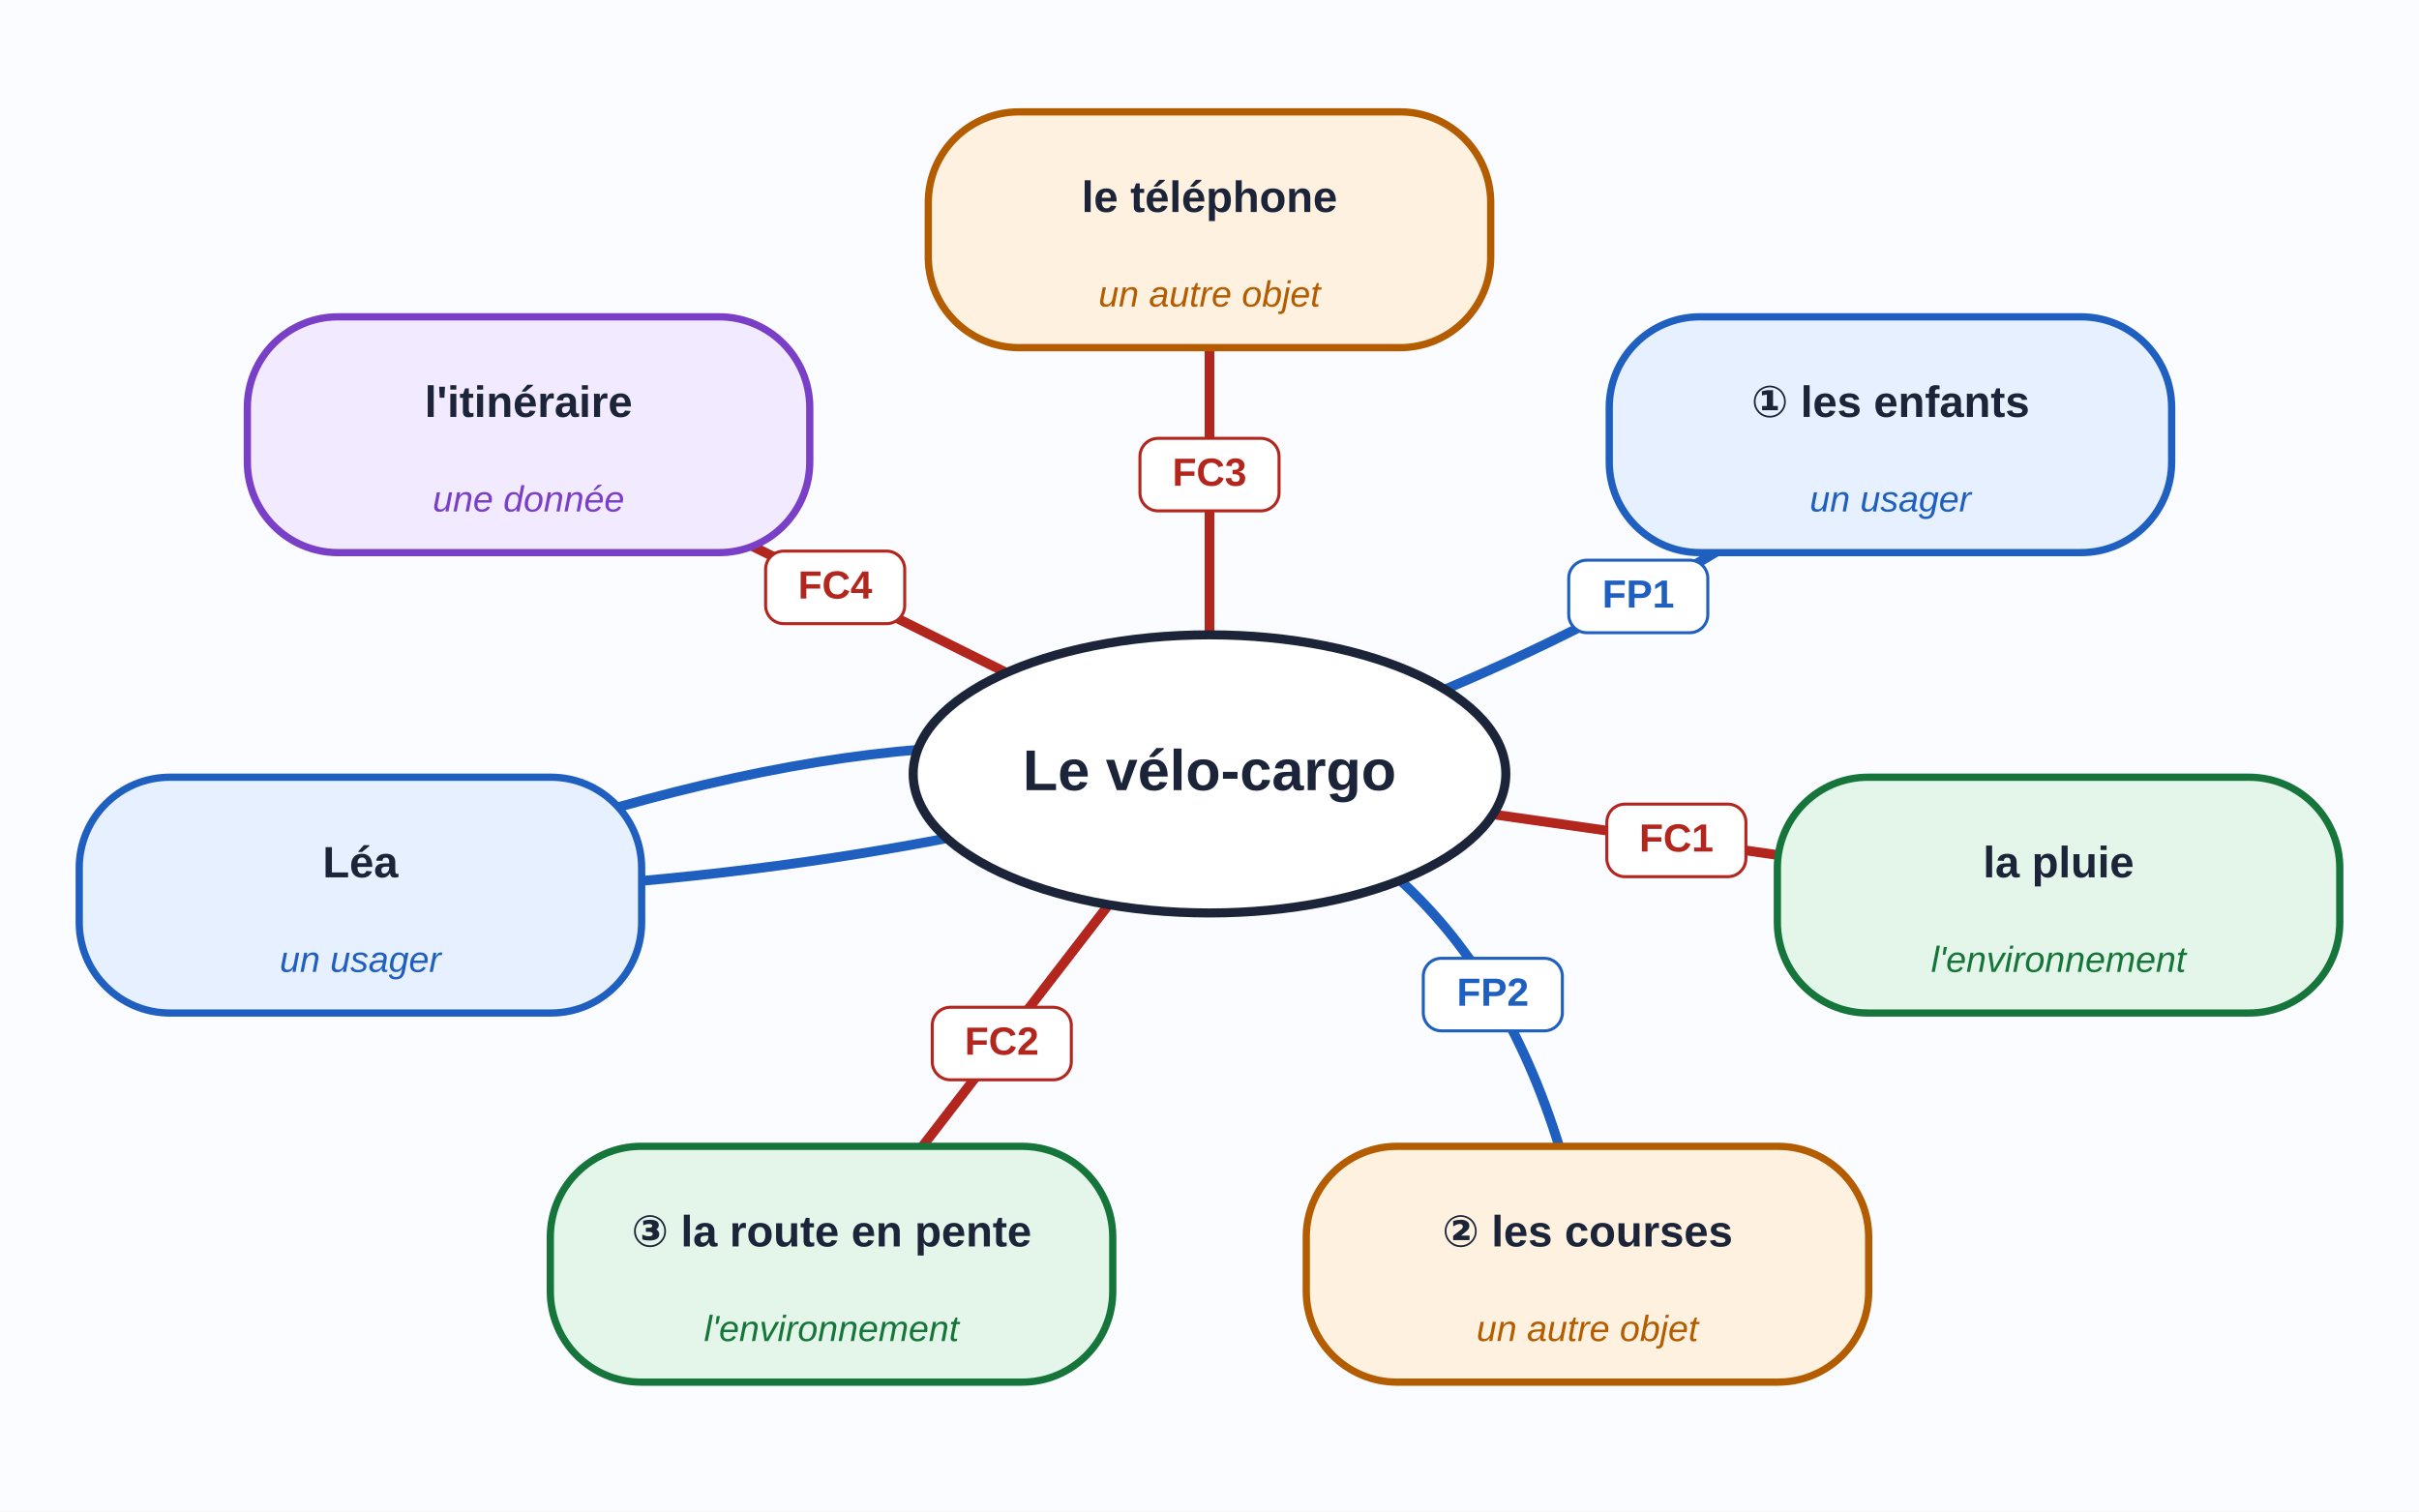
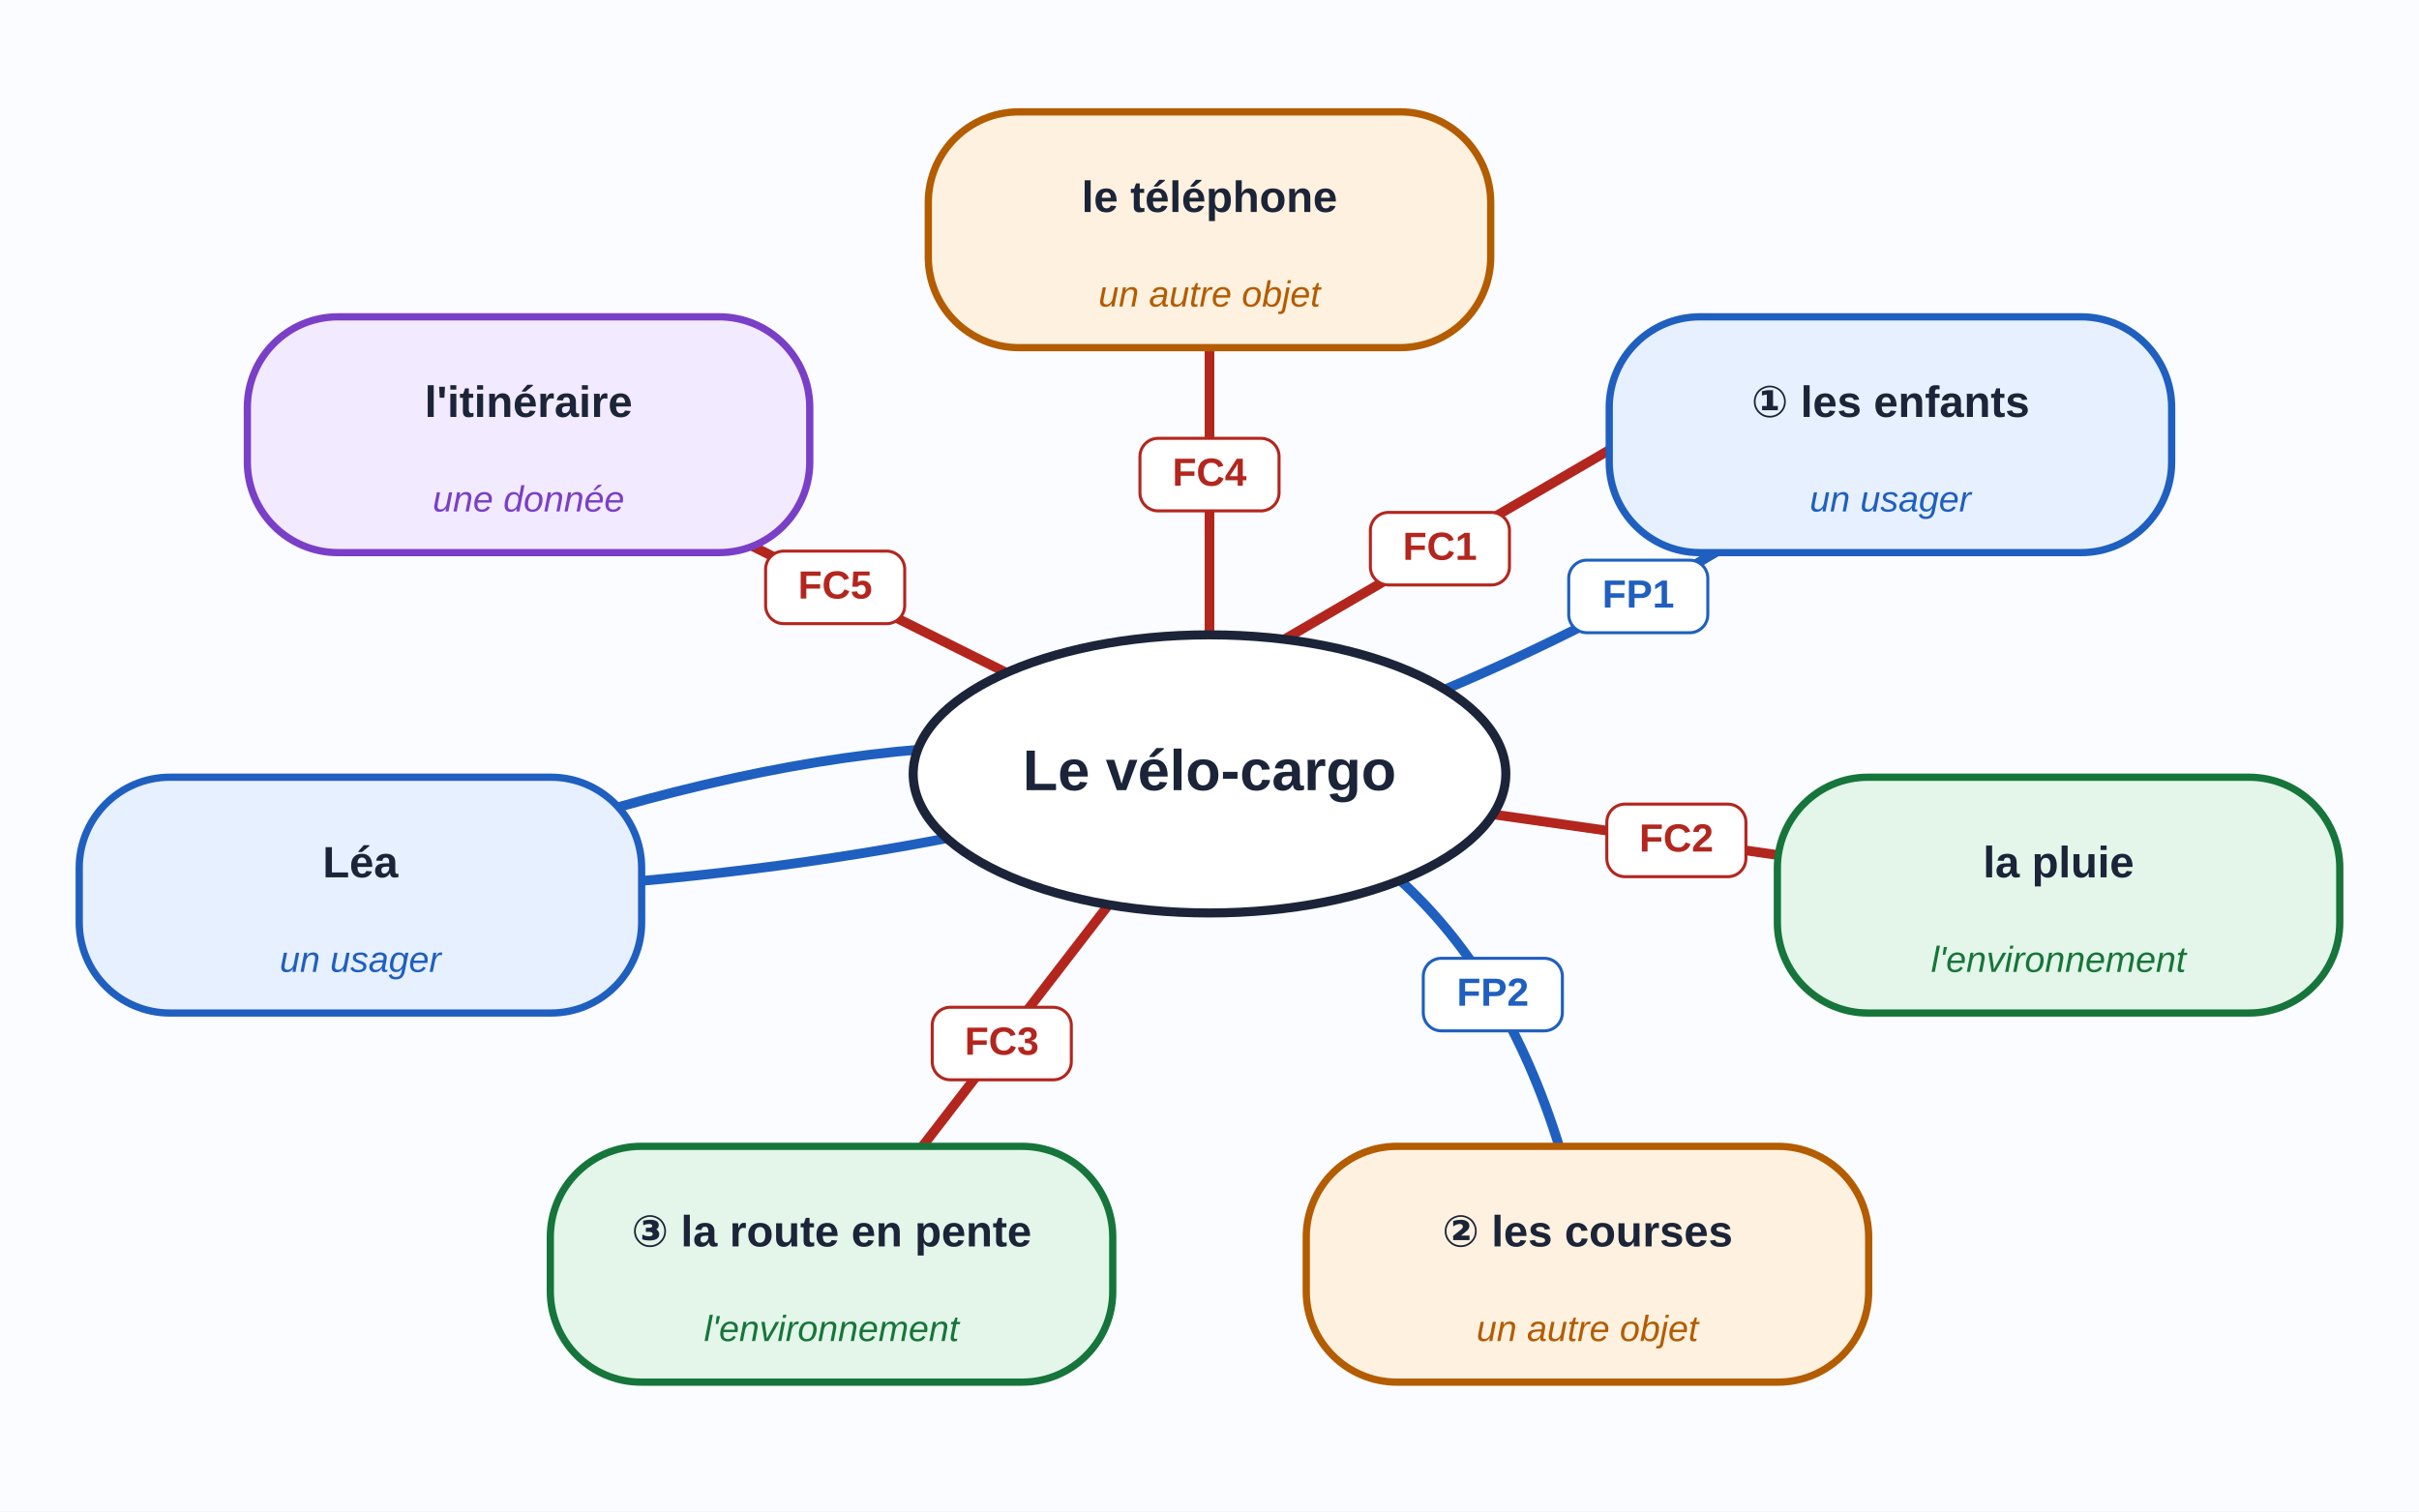
<svg xmlns="http://www.w3.org/2000/svg" viewBox="0 0 800 500" width="800" height="500" class="schema" id="pv-pieuvre-c" role="img" aria-labelledby="pv-pieuvre-c-t pv-pieuvre-c-d" font-family="'Segoe UI',system-ui,Arial,sans-serif">
  <rect x="0" y="0" width="800" height="500" fill="#fbfcff" />
  <defs>
    <marker id="pv-pieuvre-c-pt" viewBox="0 0 12 10" refX="11" refY="5" markerWidth="12" markerHeight="10" markerUnits="userSpaceOnUse" orient="auto-start-reverse">
      <path d="M0,0 L12,5 L0,10 z" fill="#1b2438" />
    </marker>
  </defs>
+   <line x1="597.5" y1="110.8" x2="388.4" y2="232.7" stroke="#b3261e" stroke-width="3.2" />
  <line x1="680.8" y1="296.1" x2="400.0" y2="256.0" stroke="#b3261e" stroke-width="3.2" />
  <line x1="275.0" y1="418.2" x2="400.0" y2="256.0" stroke="#b3261e" stroke-width="3.2" />
  <line x1="400.0" y1="76.0" x2="400.0" y2="256.0" stroke="#b3261e" stroke-width="3.2" />
  <line x1="174.8" y1="143.8" x2="400.0" y2="256.0" stroke="#b3261e" stroke-width="3.2" />
  <path d="M119.2,296.1 Q427.8,292.1 625.2,143.8" fill="none" stroke="#1f5fbf" stroke-width="3.2" />
  <path d="M119.2,296.1 Q477.9,154.9 525.0,418.2" fill="none" stroke="#1f5fbf" stroke-width="3.2" />
  <ellipse cx="400.0" cy="256.0" rx="98" ry="46" fill="#ffffff" stroke="#1b2438" stroke-width="3" />
  <text x="400.0" y="256.0" font-size="19" fill="#1b2438" text-anchor="middle" dominant-baseline="middle" font-weight="700">
    <tspan x="400.0" dy="-0.00em">Le vélo-cargo</tspan>
  </text>
  <rect x="307.0" y="37.0" width="186" height="78" rx="30" fill="#fff1df" stroke="#b35c00" stroke-width="2.4" />
  <text x="400.0" y="66.0" font-size="14.5" fill="#1b2438" text-anchor="middle" dominant-baseline="middle" font-weight="700">
    <tspan x="400.0" dy="-0.00em">le téléphone</tspan>
  </text>
  <text x="400.0" y="98.0" font-size="12" fill="#b35c00" text-anchor="middle" dominant-baseline="middle" font-style="italic">
    <tspan x="400.0" dy="-0.00em">un autre objet</tspan>
  </text>
  <rect x="532.2" y="104.8" width="186" height="78" rx="30" fill="#e7f0ff" stroke="#1f5fbf" stroke-width="2.4" />
  <text x="625.2" y="133.8" font-size="14.5" fill="#1b2438" text-anchor="middle" dominant-baseline="middle" font-weight="700">
    <tspan x="625.2" dy="-0.00em">① les enfants</tspan>
  </text>
  <text x="625.2" y="165.8" font-size="12" fill="#1f5fbf" text-anchor="middle" dominant-baseline="middle" font-style="italic">
    <tspan x="625.2" dy="-0.00em">un usager</tspan>
  </text>
  <rect x="587.8" y="257.1" width="186" height="78" rx="30" fill="#e3f6e9" stroke="#16753a" stroke-width="2.4" />
  <text x="680.8" y="286.1" font-size="14.5" fill="#1b2438" text-anchor="middle" dominant-baseline="middle" font-weight="700">
    <tspan x="680.8" dy="-0.00em">la pluie</tspan>
  </text>
  <text x="680.8" y="318.1" font-size="12" fill="#16753a" text-anchor="middle" dominant-baseline="middle" font-style="italic">
    <tspan x="680.8" dy="-0.00em">l'environnement</tspan>
  </text>
  <rect x="432.0" y="379.2" width="186" height="78" rx="30" fill="#fff1df" stroke="#b35c00" stroke-width="2.4" />
  <text x="525.0" y="408.2" font-size="14.5" fill="#1b2438" text-anchor="middle" dominant-baseline="middle" font-weight="700">
    <tspan x="525.0" dy="-0.00em">② les courses</tspan>
  </text>
  <text x="525.0" y="440.2" font-size="12" fill="#b35c00" text-anchor="middle" dominant-baseline="middle" font-style="italic">
    <tspan x="525.0" dy="-0.00em">un autre objet</tspan>
  </text>
  <rect x="182.0" y="379.2" width="186" height="78" rx="30" fill="#e3f6e9" stroke="#16753a" stroke-width="2.4" />
  <text x="275.0" y="408.2" font-size="14.5" fill="#1b2438" text-anchor="middle" dominant-baseline="middle" font-weight="700">
    <tspan x="275.0" dy="-0.00em">③ la route en pente</tspan>
  </text>
  <text x="275.0" y="440.2" font-size="12" fill="#16753a" text-anchor="middle" dominant-baseline="middle" font-style="italic">
    <tspan x="275.0" dy="-0.00em">l'environnement</tspan>
  </text>
  <rect x="26.2" y="257.1" width="186" height="78" rx="30" fill="#e7f0ff" stroke="#1f5fbf" stroke-width="2.4" />
  <text x="119.2" y="286.1" font-size="14.5" fill="#1b2438" text-anchor="middle" dominant-baseline="middle" font-weight="700">
    <tspan x="119.2" dy="-0.00em">Léa</tspan>
  </text>
  <text x="119.2" y="318.1" font-size="12" fill="#1f5fbf" text-anchor="middle" dominant-baseline="middle" font-style="italic">
    <tspan x="119.2" dy="-0.00em">un usager</tspan>
  </text>
  <rect x="81.8" y="104.8" width="186" height="78" rx="30" fill="#f2eaff" stroke="#7a3fc7" stroke-width="2.4" />
  <text x="174.8" y="133.8" font-size="14.5" fill="#1b2438" text-anchor="middle" dominant-baseline="middle" font-weight="700">
    <tspan x="174.8" dy="-0.00em">l'itinéraire</tspan>
  </text>
  <text x="174.8" y="165.8" font-size="12" fill="#7a3fc7" text-anchor="middle" dominant-baseline="middle" font-style="italic">
    <tspan x="174.8" dy="-0.00em">une donnée</tspan>
  </text>
+   <rect x="453.2" y="169.5" width="46" height="24" rx="6" fill="#ffffff" stroke="#b3261e" />
+   <text x="476.2" y="181.5" font-size="13" fill="#b3261e" text-anchor="middle" dominant-baseline="middle" font-weight="700">
+     <tspan x="476.2" dy="-0.00em">FC1</tspan>
+   </text>
  <rect x="531.4" y="266.0" width="46" height="24" rx="6" fill="#ffffff" stroke="#b3261e" />
  <text x="554.4" y="278.0" font-size="13" fill="#b3261e" text-anchor="middle" dominant-baseline="middle" font-weight="700">
-     <tspan x="554.4" dy="-0.00em">FC1</tspan>
+     <tspan x="554.4" dy="-0.00em">FC2</tspan>
  </text>
  <rect x="308.3" y="333.2" width="46" height="24" rx="6" fill="#ffffff" stroke="#b3261e" />
  <text x="331.3" y="345.2" font-size="13" fill="#b3261e" text-anchor="middle" dominant-baseline="middle" font-weight="700">
-     <tspan x="331.3" dy="-0.00em">FC2</tspan>
+     <tspan x="331.3" dy="-0.00em">FC3</tspan>
  </text>
  <rect x="377.0" y="145.0" width="46" height="24" rx="6" fill="#ffffff" stroke="#b3261e" />
  <text x="400.0" y="157.0" font-size="13" fill="#b3261e" text-anchor="middle" dominant-baseline="middle" font-weight="700">
-     <tspan x="400.0" dy="-0.00em">FC3</tspan>
+     <tspan x="400.0" dy="-0.00em">FC4</tspan>
  </text>
  <rect x="253.2" y="182.3" width="46" height="24" rx="6" fill="#ffffff" stroke="#b3261e" />
  <text x="276.2" y="194.3" font-size="13" fill="#b3261e" text-anchor="middle" dominant-baseline="middle" font-weight="700">
-     <tspan x="276.2" dy="-0.00em">FC4</tspan>
+     <tspan x="276.2" dy="-0.00em">FC5</tspan>
  </text>
  <rect x="518.8" y="185.3" width="46" height="24" rx="6" fill="#ffffff" stroke="#1f5fbf" />
  <text x="541.8" y="197.3" font-size="13" fill="#1f5fbf" text-anchor="middle" dominant-baseline="middle" font-weight="700">
    <tspan x="541.8" dy="-0.00em">FP1</tspan>
  </text>
  <rect x="470.7" y="317.0" width="46" height="24" rx="6" fill="#ffffff" stroke="#1f5fbf" />
  <text x="493.7" y="329.0" font-size="13" fill="#1f5fbf" text-anchor="middle" dominant-baseline="middle" font-weight="700">
    <tspan x="493.7" dy="-0.00em">FP2</tspan>
  </text>
</svg>
